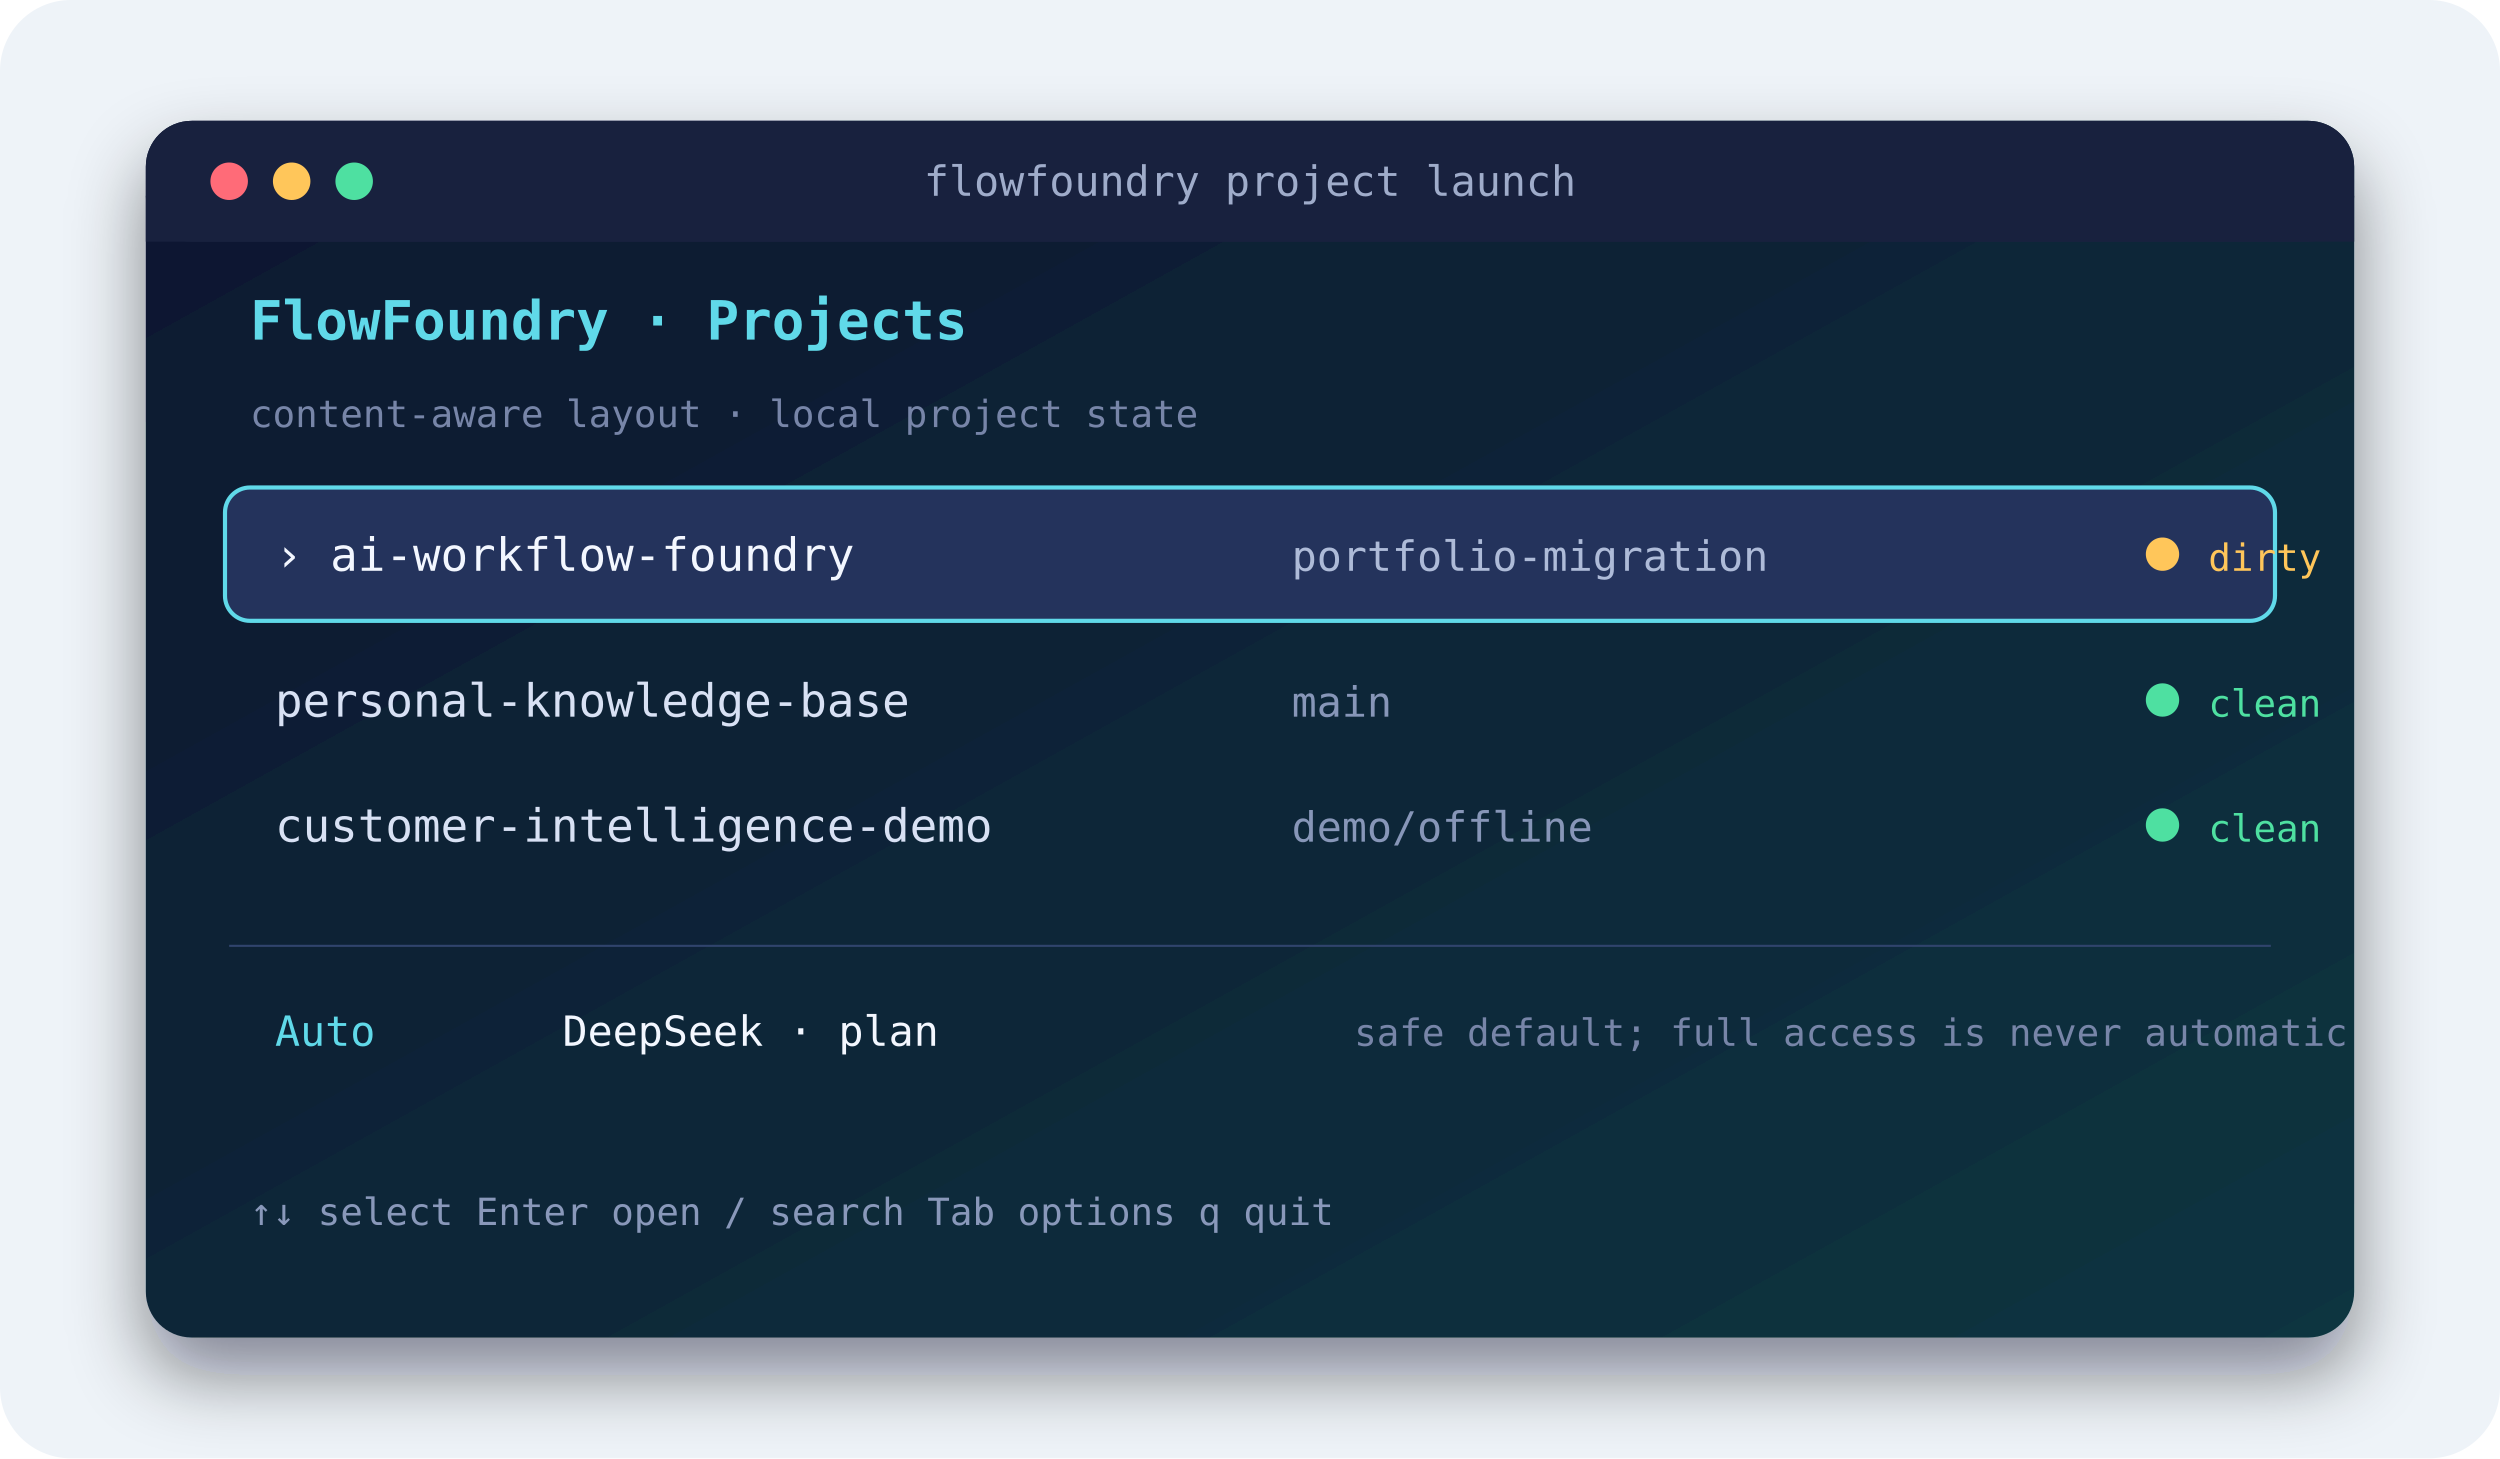
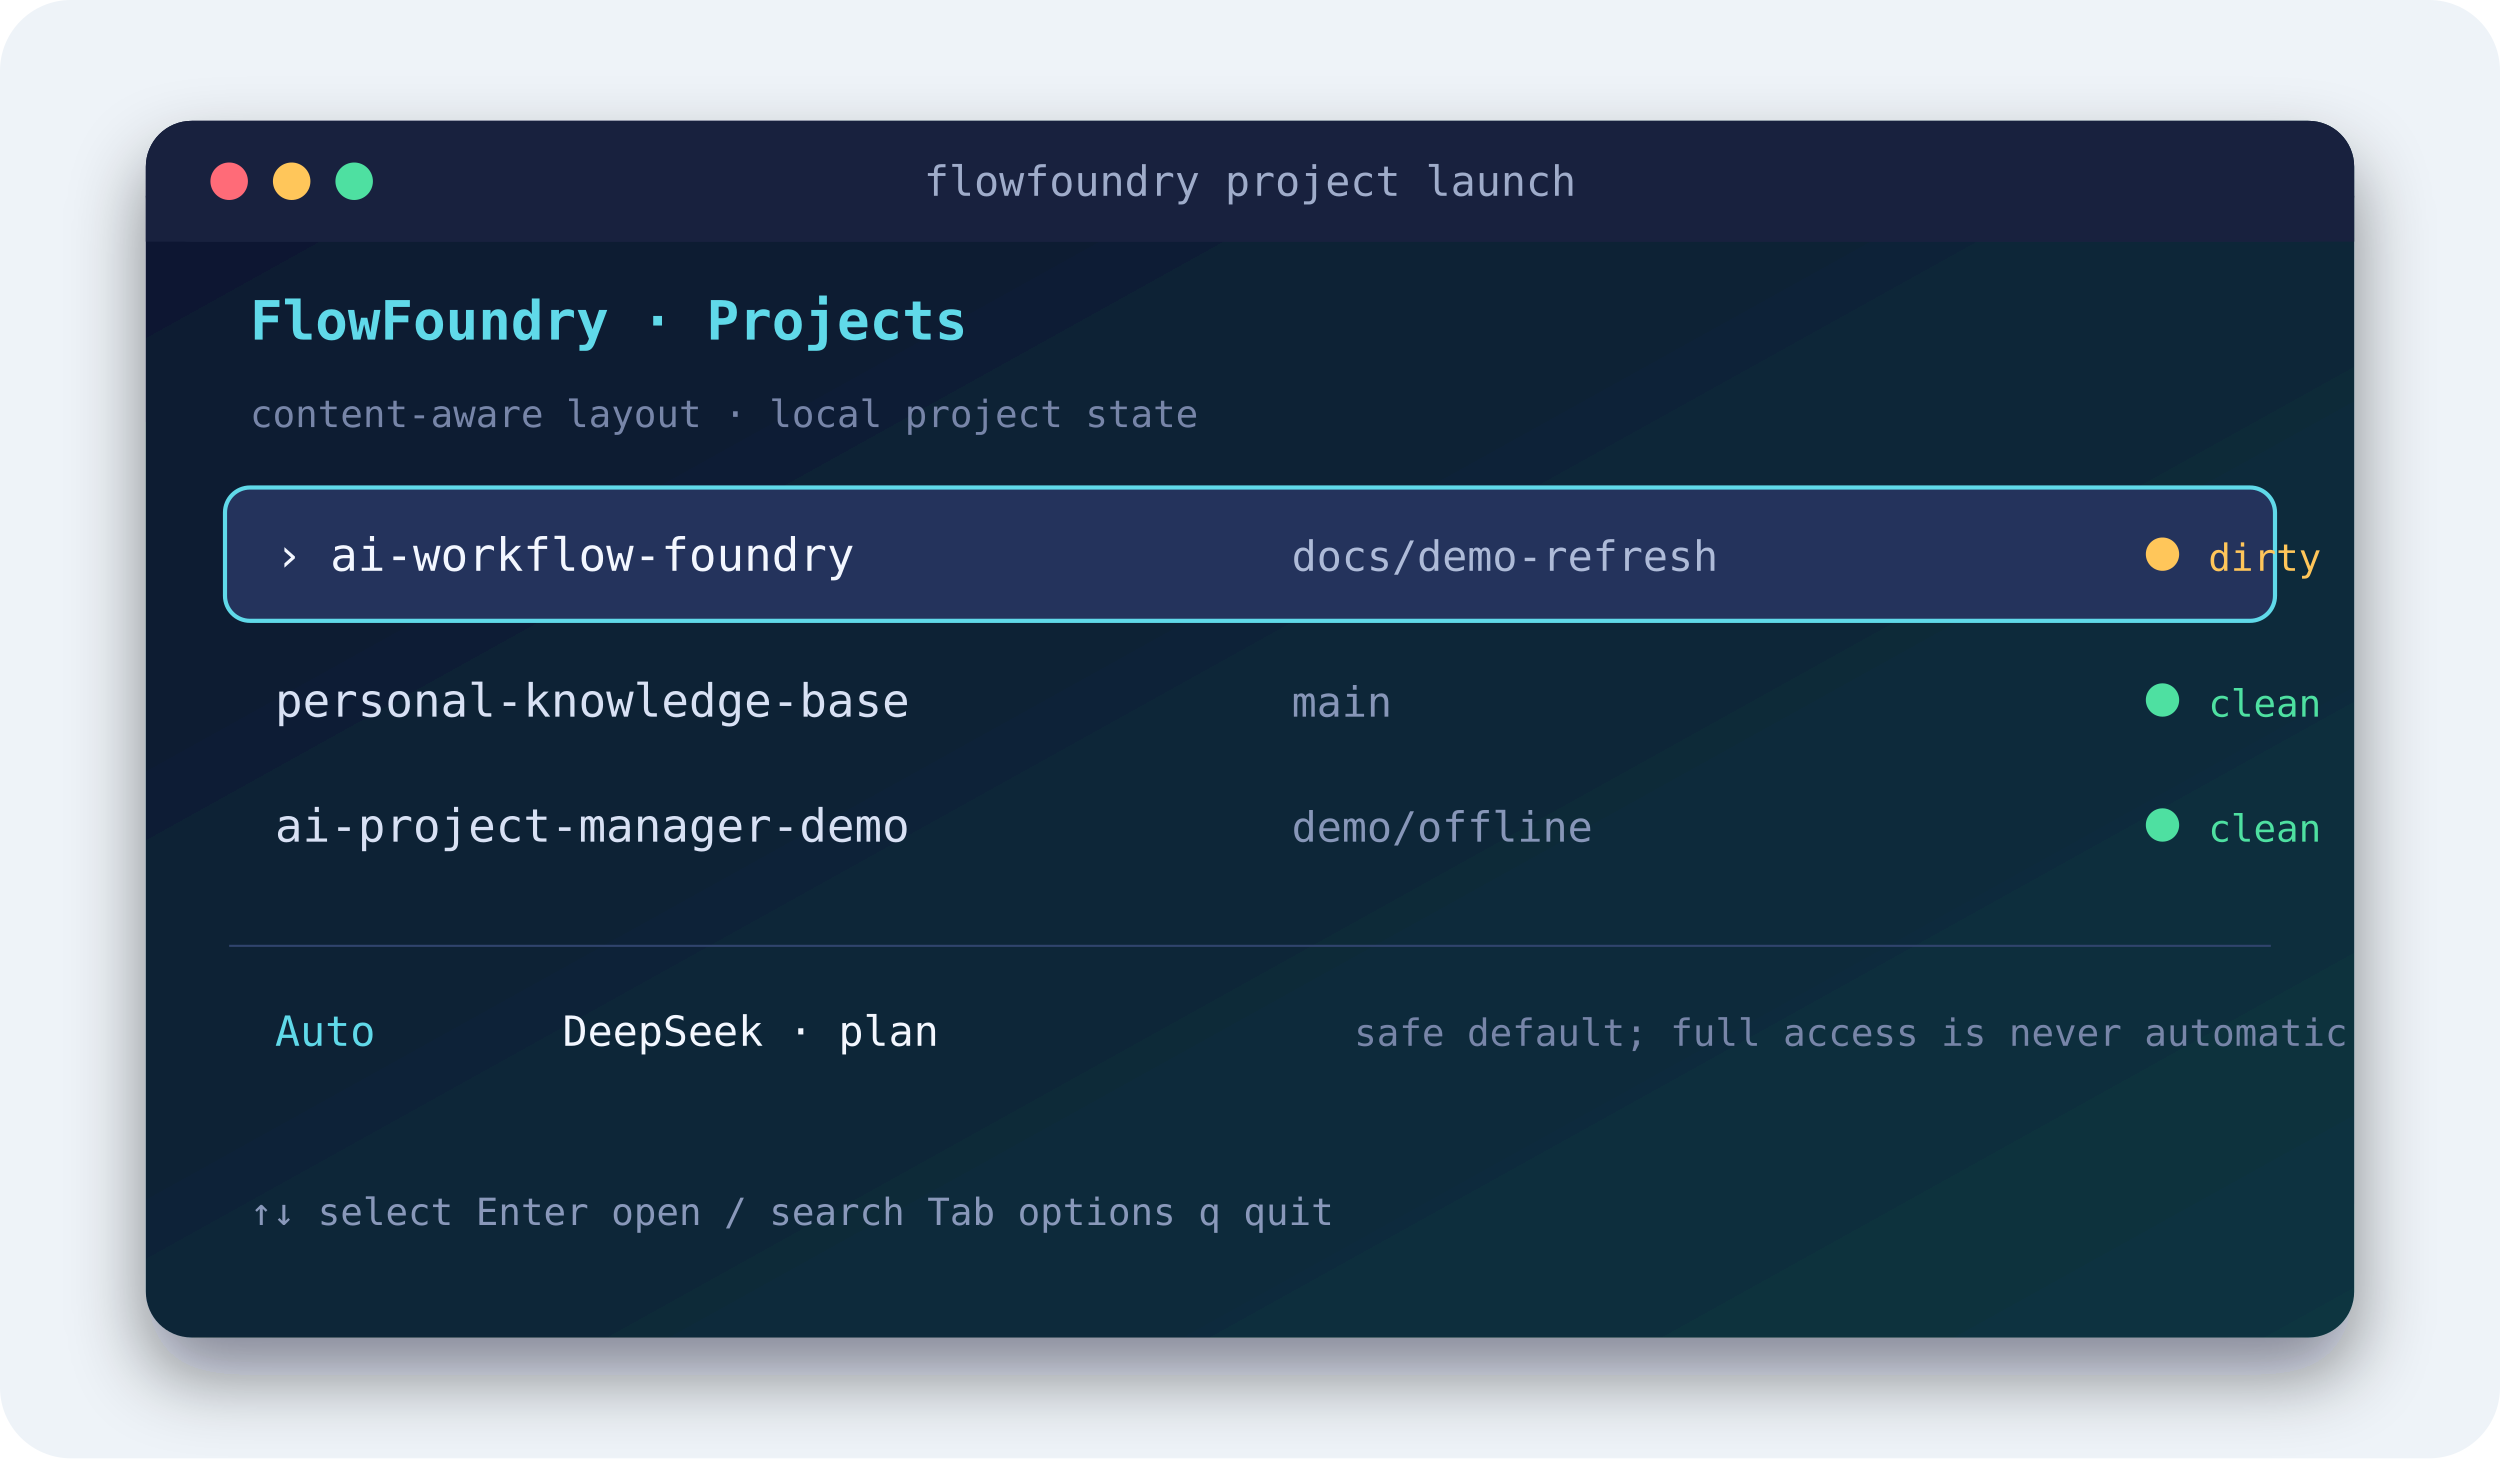
<svg xmlns="http://www.w3.org/2000/svg" viewBox="0 0 1200 700" role="img" aria-labelledby="title desc">
  <defs>
    <linearGradient id="bg" x1="0" y1="0" x2="1" y2="1">
      <stop offset="0" stop-color="#10172f" />
      <stop offset="1" stop-color="#0c3440" />
    </linearGradient>
    <filter id="shadow" x="-20%" y="-20%" width="140%" height="140%">
      <feDropShadow dx="0" dy="18" stdDeviation="18" flood-color="#050916" flood-opacity=".45" />
    </filter>
  </defs>
  <rect width="1200" height="700" rx="34" fill="#eef3f8" />
  <rect x="70" y="58" width="1060" height="584" rx="22" fill="url(#bg)" filter="url(#shadow)" />
  <rect x="70" y="58" width="1060" height="58" rx="22" fill="#18213e" />
  <rect x="70" y="94" width="1060" height="22" fill="#18213e" />
  <circle cx="110" cy="87" r="9" fill="#ff6b78" />
  <circle cx="140" cy="87" r="9" fill="#ffc65a" />
  <circle cx="170" cy="87" r="9" fill="#4ee0a1" />
  <text x="600" y="94" text-anchor="middle" fill="#9facca" font-family="ui-monospace, SFMono-Regular, Menlo, monospace" font-size="20">flowfoundry project launch</text>
  <g font-family="ui-monospace, SFMono-Regular, Menlo, monospace">
    <text x="120" y="163" fill="#60d9e9" font-size="26" font-weight="700">FlowFoundry · Projects</text>
    <text x="120" y="205" fill="#7785a8" font-size="18">content-aware layout · local project state</text>
    <rect x="108" y="234" width="984" height="64" rx="12" fill="#24335c" stroke="#60d9e9" stroke-width="2" />
    <text x="132" y="274" fill="#f3f7ff" font-size="22">› ai-workflow-foundry</text>
-     <text x="620" y="274" fill="#aebbd8" font-size="20">portfolio-migration</text>
+     <text x="620" y="274" fill="#aebbd8" font-size="20">docs/demo-refresh</text>
    <circle cx="1038" cy="266" r="8" fill="#ffc65a" />
    <text x="1060" y="274" fill="#ffc65a" font-size="18">dirty</text>
    <text x="132" y="344" fill="#d8e1f4" font-size="22">  personal-knowledge-base</text>
    <text x="620" y="344" fill="#8796b8" font-size="20">main</text>
    <circle cx="1038" cy="336" r="8" fill="#4ee0a1" />
    <text x="1060" y="344" fill="#4ee0a1" font-size="18">clean</text>
-     <text x="132" y="404" fill="#d8e1f4" font-size="22">  customer-intelligence-demo</text>
+     <text x="132" y="404" fill="#d8e1f4" font-size="22">  ai-project-manager-demo</text>
    <text x="620" y="404" fill="#8796b8" font-size="20">demo/offline</text>
    <circle cx="1038" cy="396" r="8" fill="#4ee0a1" />
    <text x="1060" y="404" fill="#4ee0a1" font-size="18">clean</text>
    <line x1="110" y1="454" x2="1090" y2="454" stroke="#30446d" />
    <text x="132" y="502" fill="#60d9e9" font-size="20">Auto</text>
    <text x="270" y="502" fill="#f3f7ff" font-size="20">DeepSeek · plan</text>
    <text x="650" y="502" fill="#7785a8" font-size="18">safe default; full access is never automatic</text>
    <text x="120" y="588" fill="#8998ba" font-size="18">↑↓ select   Enter open   / search   Tab options   q quit</text>
  </g>
</svg>
